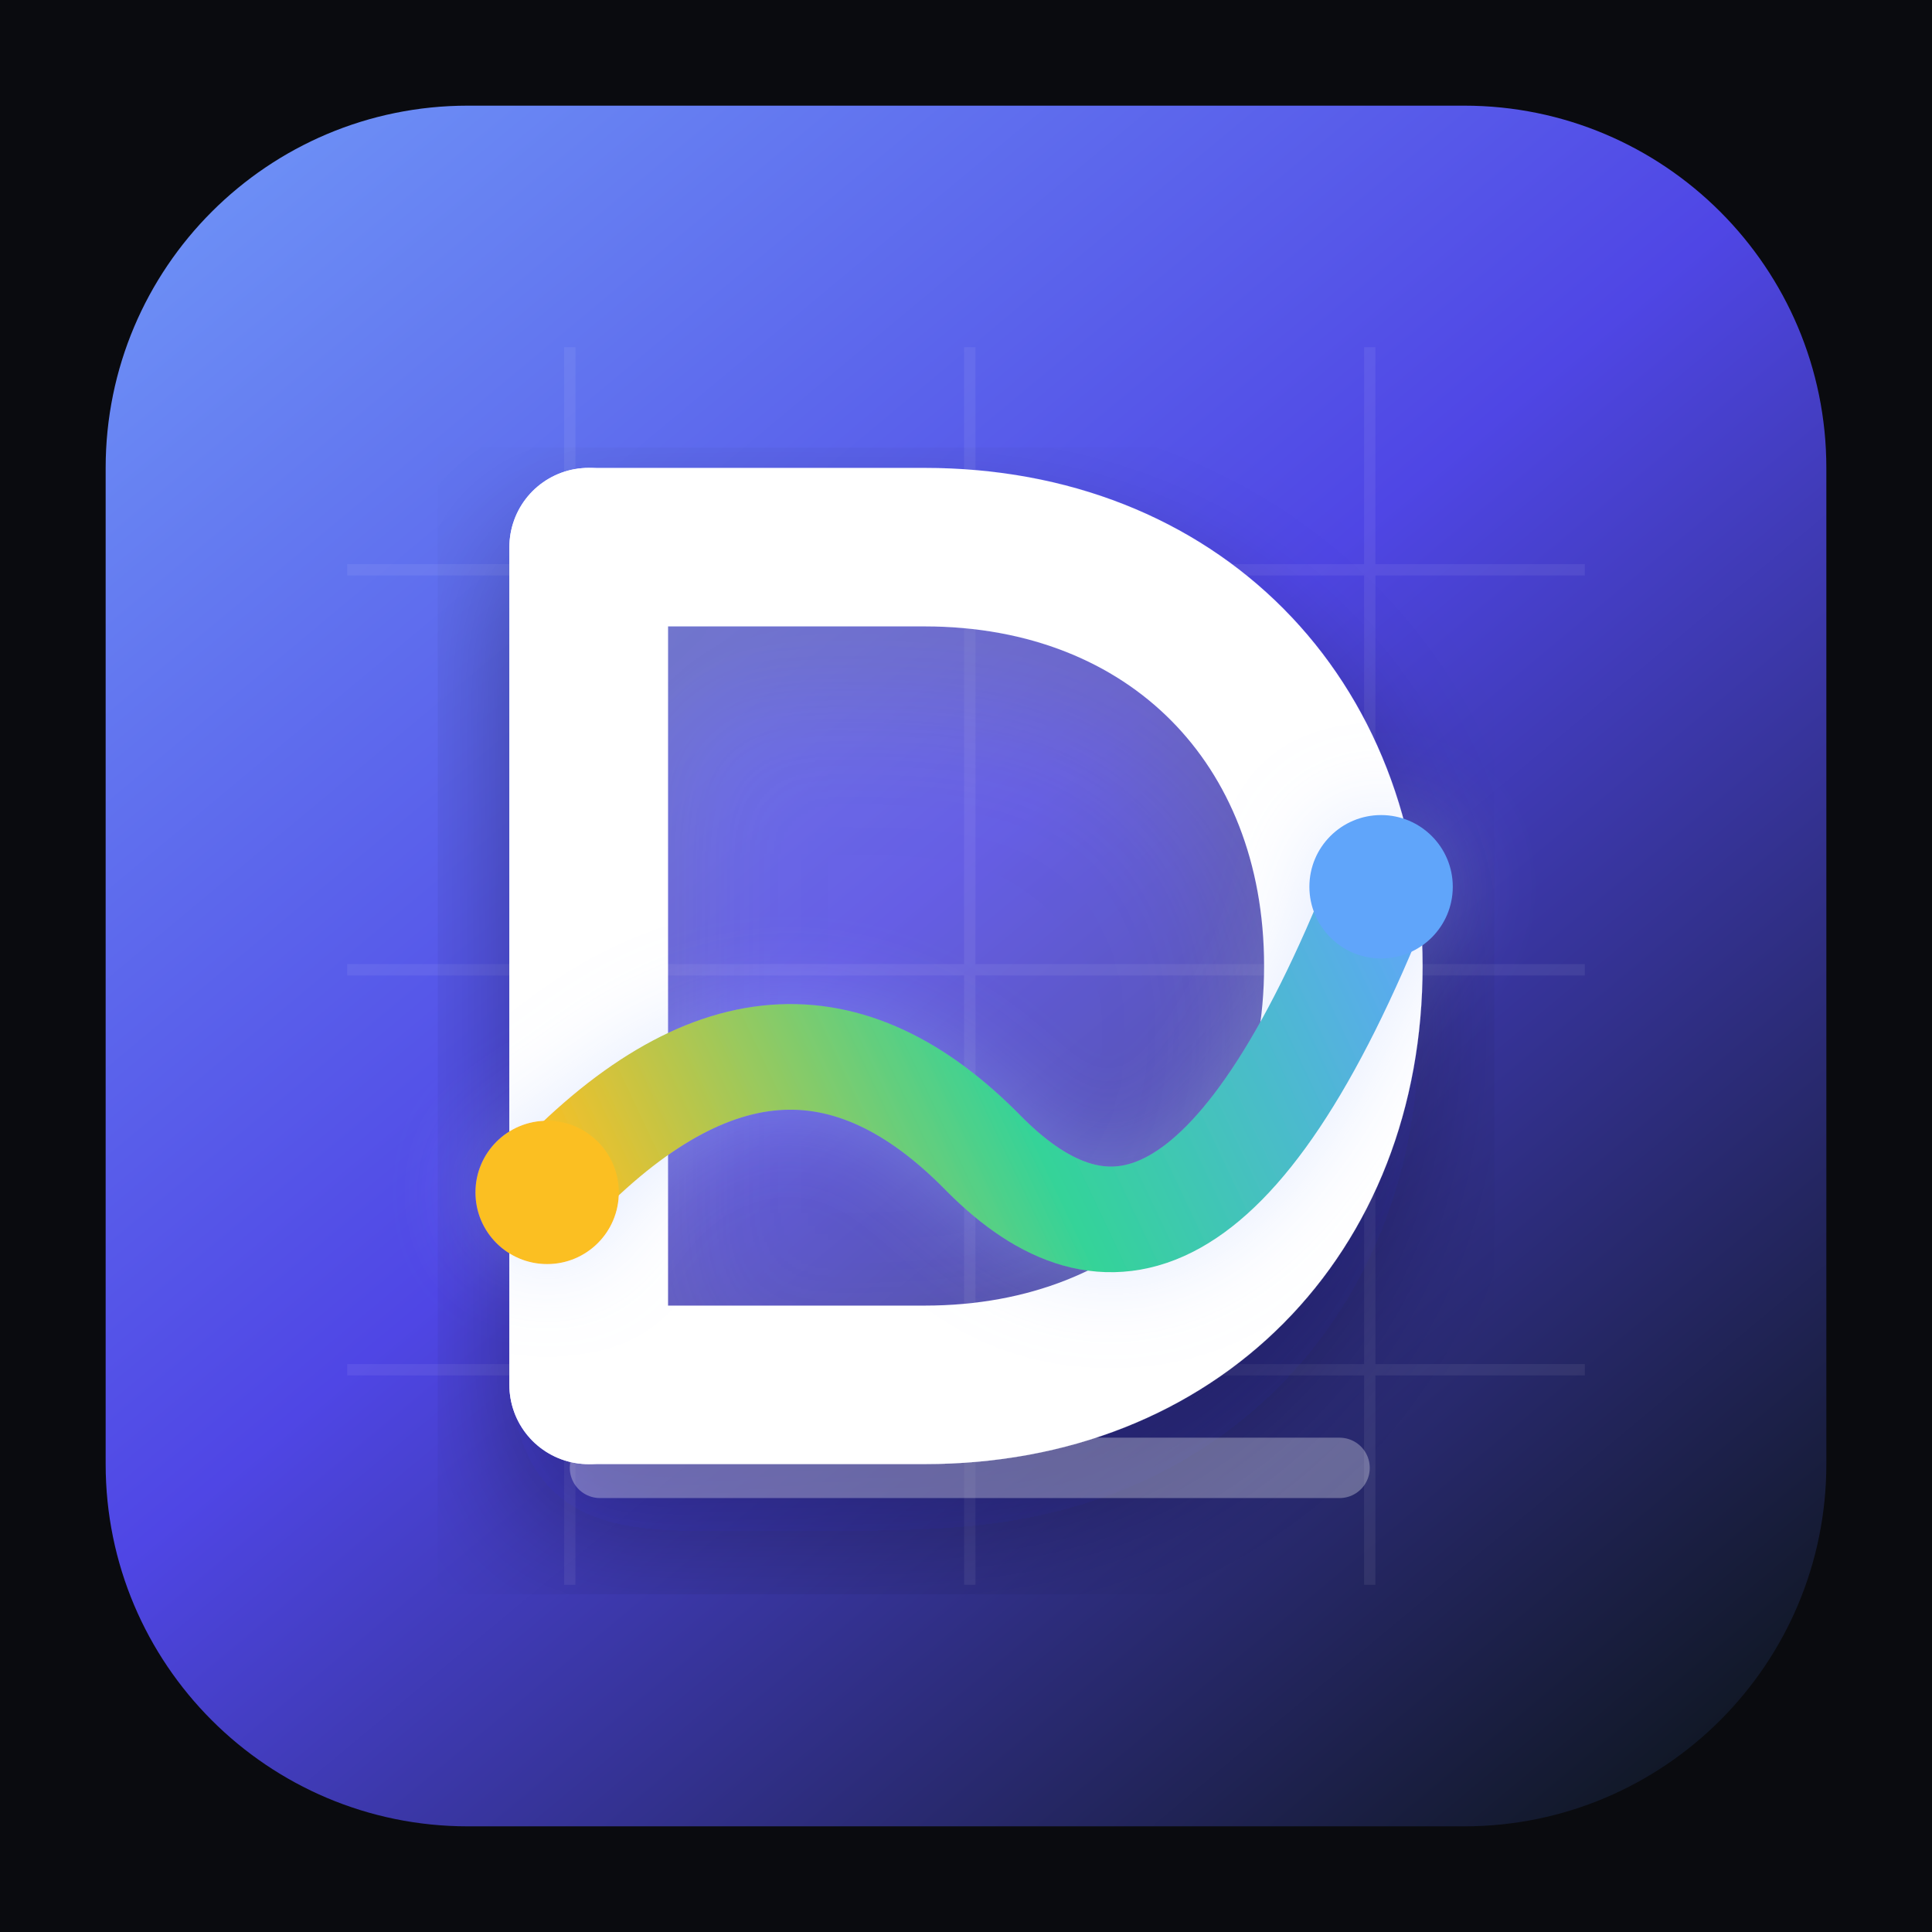
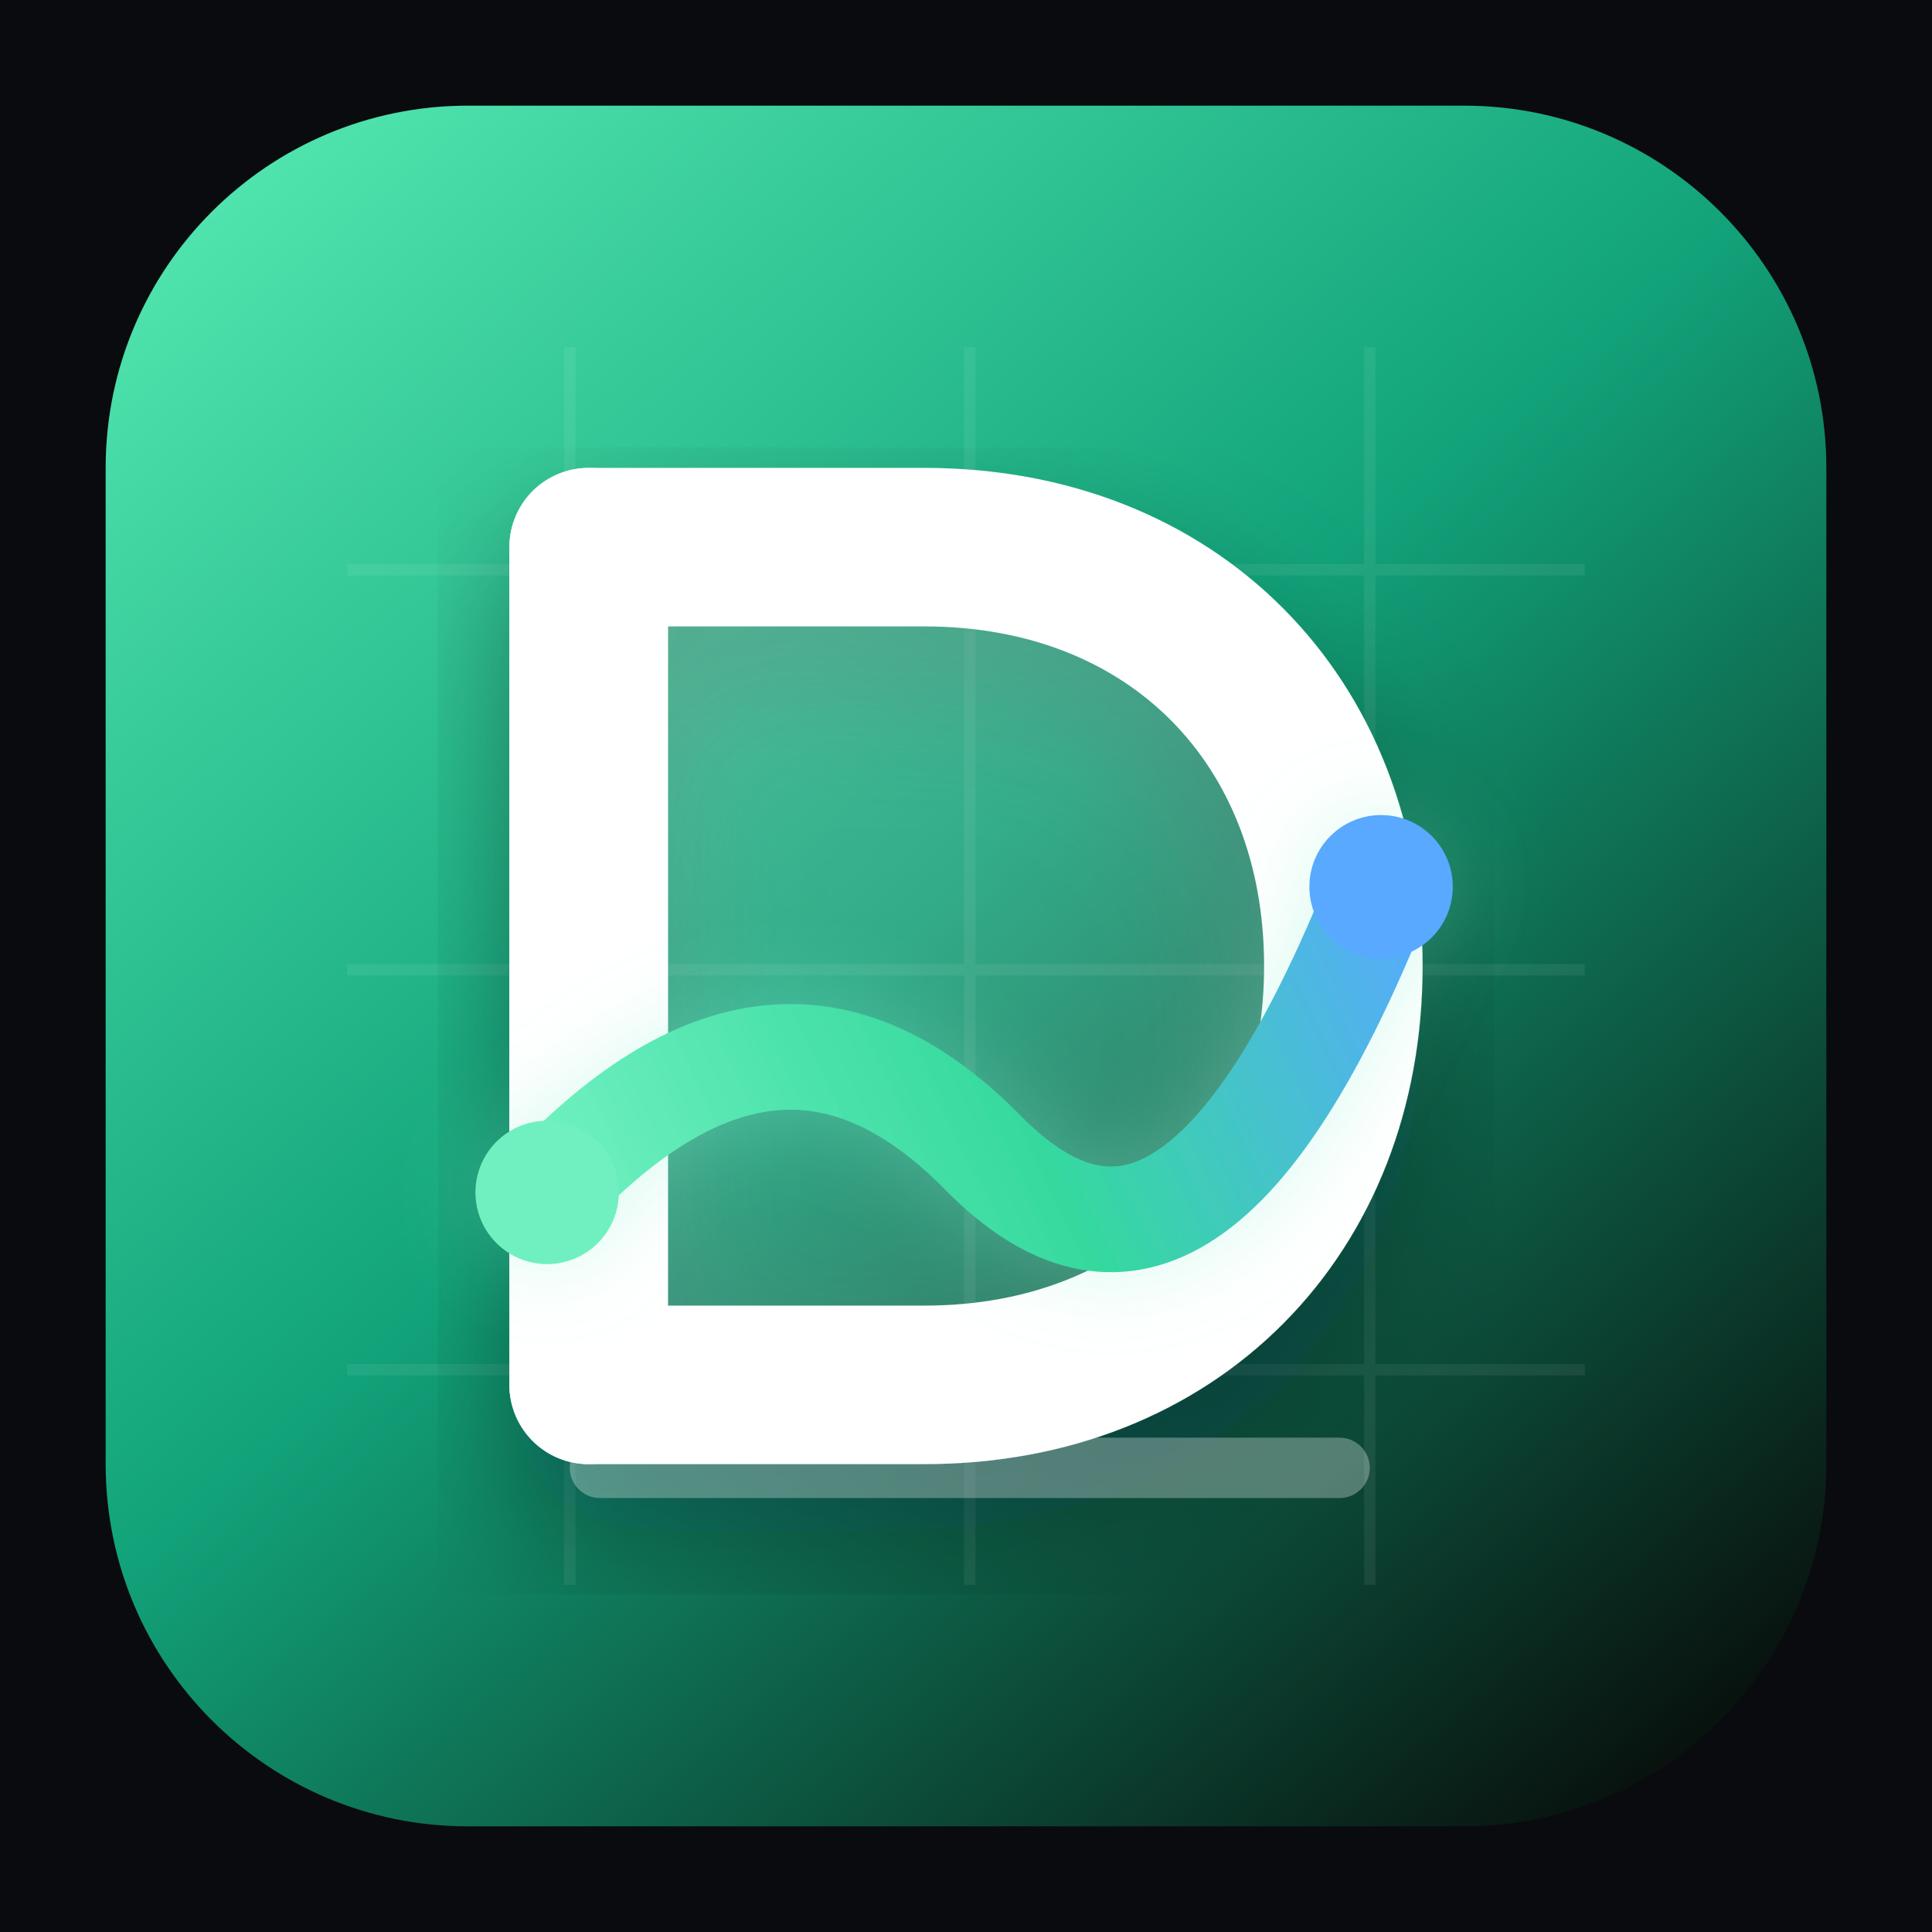
<svg xmlns="http://www.w3.org/2000/svg" viewBox="0 0 512 512" role="img" aria-label="Denge">
  <defs>
    <linearGradient id="bg" x1="72" y1="42" x2="434" y2="476" gradientUnits="userSpaceOnUse">
-       <stop stop-color="#6c8ef5" />
-       <stop offset=".46" stop-color="#4f46e5" />
-       <stop offset="1" stop-color="#111827" />
+       <stop stop-color="#4fe3ad" />
+       <stop offset=".46" stop-color="#12a37a" />
+       <stop offset="1" stop-color="#08110d" />
    </linearGradient>
    <linearGradient id="flow" x1="150" y1="317" x2="366" y2="215" gradientUnits="userSpaceOnUse">
-       <stop stop-color="#fbbf24" />
-       <stop offset=".5" stop-color="#34d399" />
-       <stop offset="1" stop-color="#60a5fa" />
+       <stop stop-color="#6ff0c0" />
+       <stop offset=".5" stop-color="#35d99e" />
+       <stop offset="1" stop-color="#58a9ff" />
    </linearGradient>
    <filter id="shadow" x="-20%" y="-20%" width="140%" height="145%">
      <feDropShadow dx="0" dy="18" stdDeviation="18" flood-color="#050816" flood-opacity=".34" />
    </filter>
    <filter id="softGlow" x="-30%" y="-30%" width="160%" height="160%">
      <feGaussianBlur stdDeviation="12" result="blur" />
-       <feColorMatrix in="blur" type="matrix" values="0 0 0 0 0.38 0 0 0 0 0.52 0 0 0 0 1 0 0 0 .32 0" />
+       <feColorMatrix in="blur" type="matrix" values="0 0 0 0 0.24 0 0 0 0 0.88 0 0 0 0 0.63 0 0 0 .32 0" />
      <feBlend in="SourceGraphic" />
    </filter>
  </defs>
  <rect width="512" height="512" fill="#0a0b0f" />
  <rect x="28" y="28" width="456" height="456" rx="96" fill="url(#bg)" />
  <path d="M92 151h328M92 257h328M92 363h328M151 92v328M257 92v328M363 92v328" stroke="#ffffff" stroke-opacity=".07" stroke-width="3" />
  <g filter="url(#shadow)">
    <path d="M156 145v222h89c66 0 111-46 111-111s-45-111-111-111h-89Z" fill="#ffffff" fill-opacity=".12" />
    <path d="M156 145v222h89c66 0 111-46 111-111s-45-111-111-111h-89Z" fill="none" stroke="#ffffff" stroke-width="42" stroke-linecap="round" stroke-linejoin="round" />
    <path d="M156 145v222" stroke="#ffffff" stroke-width="42" stroke-linecap="round" />
  </g>
  <g filter="url(#softGlow)">
    <path d="M145 316c42-45 80-47 116-10 32 32 67 25 105-71" fill="none" stroke="url(#flow)" stroke-width="28" stroke-linecap="round" stroke-linejoin="round" />
-     <circle cx="145" cy="316" r="19" fill="#fbbf24" />
-     <circle cx="366" cy="235" r="19" fill="#60a5fa" />
+     <circle cx="145" cy="316" r="19" fill="#6ff0c0" />
+     <circle cx="366" cy="235" r="19" fill="#58a9ff" />
  </g>
  <path d="M159 389h196" stroke="#ffffff" stroke-opacity=".3" stroke-width="16" stroke-linecap="round" />
</svg>
